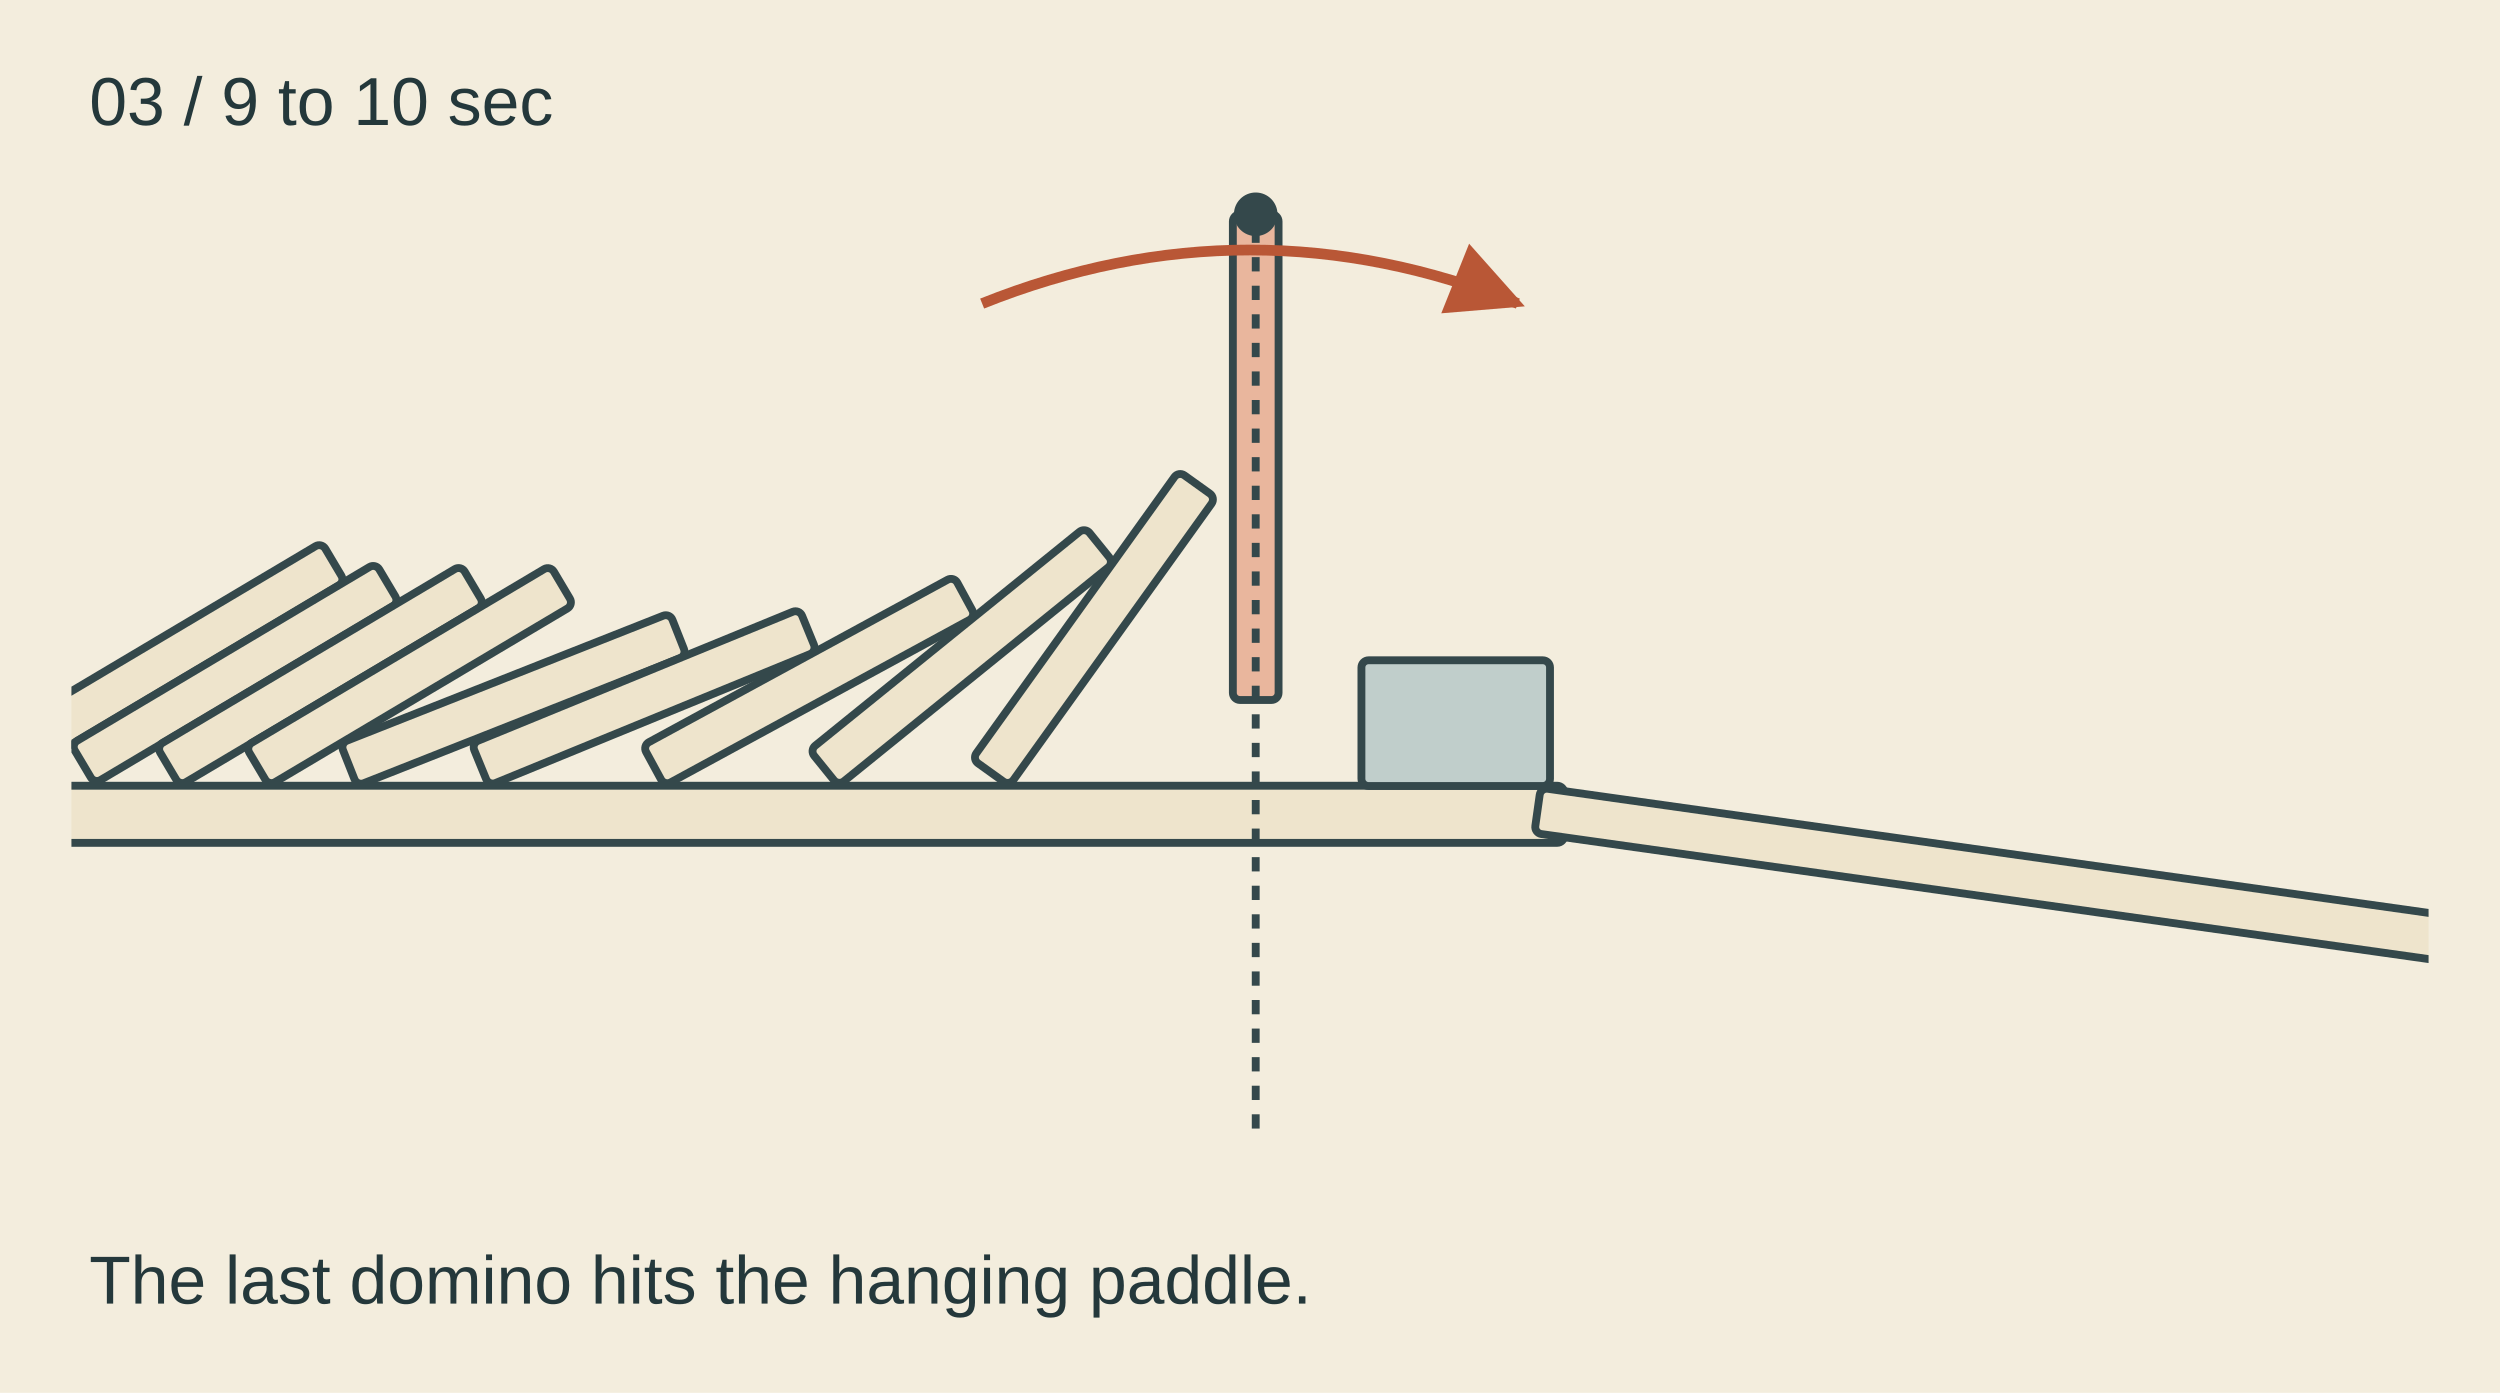
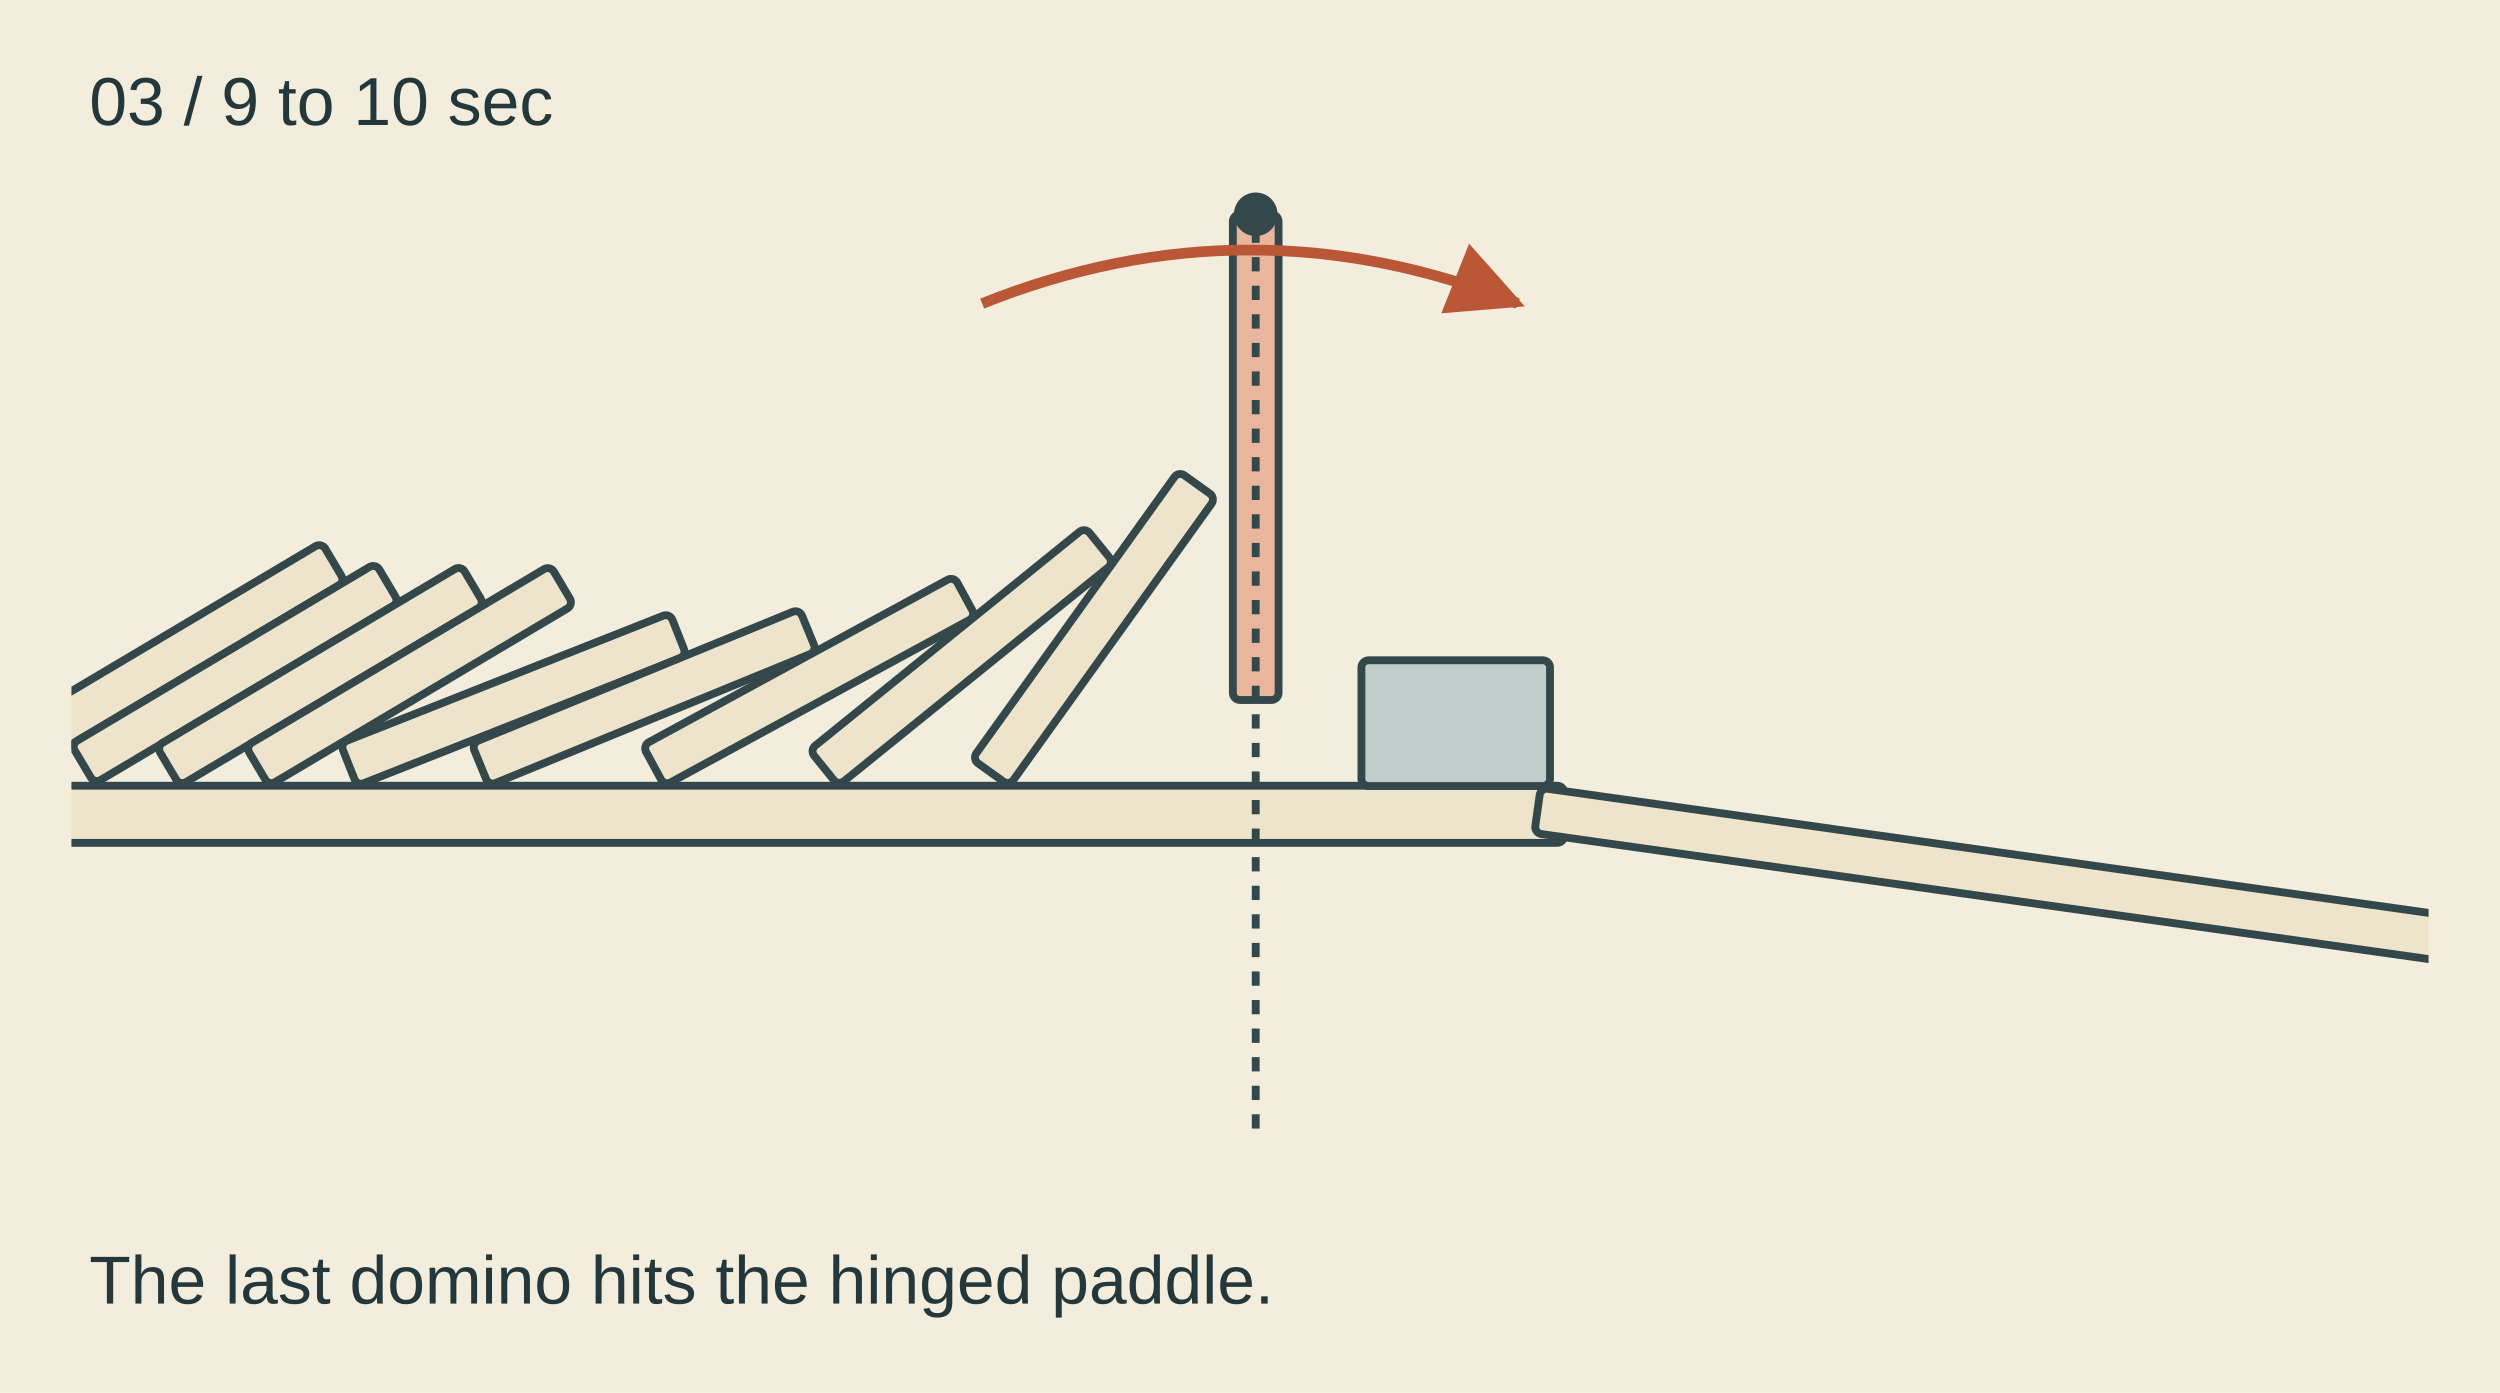
<svg xmlns="http://www.w3.org/2000/svg" width="700" height="390" viewBox="0 0 700 390">
  <rect width="700" height="390" fill="#f3eddd" />
  <g fill="#24383b" font-family="Arial">
    <text x="25" y="35" font-size="19">03 / 9 to 10 sec</text>
-     <text x="25" y="365" font-size="19">The last domino hits the hanging paddle.</text>
+     <text x="25" y="365" font-size="19">The last domino hits the hinged paddle.</text>
  </g>
  <defs>
    <marker id="a" viewBox="0 0 10 10" refX="9" refY="5" markerWidth="7" markerHeight="7" orient="auto-start-reverse">
      <path d="M 0 0 L 10 5 L 0 10" fill="#b95736" />
    </marker>
    <clipPath id="crop">
      <rect x="20" y="50" width="660" height="275" />
    </clipPath>
  </defs>
  <g clip-path="url(#crop)" stroke="#34484b" stroke-width="2.2" fill="none">
    <g transform="translate(118.0 228.0) rotate(-0.0)">
      <rect x="-320.0" y="-8.0" width="640" height="16.0" rx="2" fill="#eee4cc" />
    </g>
    <g transform="translate(-324.4 183.2) rotate(12.03211)">
      <rect x="-176.0" y="-6.4" width="352.0" height="12.8" rx="2" fill="#eee4cc" />
    </g>
    <circle cx="-19.524" cy="194.478" r="25.6" fill="#e9b69d" />
    <g transform="translate(50.69434 182.748) rotate(59.28499)">
      <rect x="-6.4" y="-49.6" width="12.8" height="99.2" rx="2" fill="#eee4cc" />
    </g>
    <g transform="translate(65.82118 188.5706) rotate(59.27109)">
      <rect x="-6.4" y="-49.6" width="12.8" height="99.2" rx="2" fill="#eee4cc" />
    </g>
    <g transform="translate(89.72542 189.1566) rotate(59.26869)">
      <rect x="-6.4" y="-49.6" width="12.8" height="99.2" rx="2" fill="#eee4cc" />
    </g>
    <g transform="translate(114.6877 189.1691) rotate(59.28732)">
      <rect x="-6.4" y="-49.6" width="12.8" height="99.2" rx="2" fill="#eee4cc" />
    </g>
    <g transform="translate(143.7657 195.8512) rotate(68.43635)">
      <rect x="-6.4" y="-49.6" width="12.8" height="99.2" rx="2" fill="#eee4cc" />
    </g>
    <g transform="translate(180.3464 195.2737) rotate(67.71452)">
      <rect x="-6.4" y="-49.6" width="12.8" height="99.2" rx="2" fill="#eee4cc" />
    </g>
    <g transform="translate(226.5674 190.6886) rotate(61.46338)">
      <rect x="-6.4" y="-49.6" width="12.8" height="99.2" rx="2" fill="#eee4cc" />
    </g>
    <g transform="translate(269.2789 183.8217) rotate(51.0162)">
      <rect x="-6.4" y="-49.6" width="12.8" height="99.2" rx="2" fill="#eee4cc" />
    </g>
    <g transform="translate(306.3032 175.9681) rotate(35.64248)">
      <rect x="-6.4" y="-49.6" width="12.8" height="99.2" rx="2" fill="#eee4cc" />
    </g>
    <g transform="translate(351.6 128.0) rotate(-0.0)">
      <rect x="-6.4" y="-68.0" width="12.8" height="136.0" rx="2" fill="#e9b69d" />
    </g>
    <path d="M 351.6 316.0 L 351.6 60.0" stroke-dasharray="4 4" />
    <circle cx="351.6" cy="60.0" r="5" fill="#34484b" />
    <g transform="translate(407.6 202.48) rotate(-2.173985698582968e-15)">
      <rect x="-26.4" y="-17.6" width="52.8" height="35.2" rx="2" fill="#c0cecb" />
    </g>
    <g transform="translate(602.8 251.2) rotate(8.021409)">
      <rect x="-174.0" y="-6.4" width="348.0" height="12.8" rx="2" fill="#eee4cc" />
    </g>
    <g transform="translate(838.0 276.8) rotate(-0.0)">
      <rect x="-70.0" y="-8.0" width="140.0" height="16.0" rx="2" fill="#eee4cc" />
    </g>
    <g transform="translate(806.0 240.0) rotate(-0.0) scale(80)">
      <path d="M 0 -1.05 L 0 -.3 M -.07 -.3 Q -.13 -.2 -.16 .05 L -.25 .29 Q 0 .4 .25 .29 L .16 .05 Q .13 -.2 .07 -.3 Z" fill="#e9b69d" stroke-width=".025" />
    </g>
    <circle cx="806.0" cy="156.0" r="5" fill="#34484b" />
    <g transform="translate(902.0 259.2) rotate(-0.0)">
      <rect x="-5.6" y="-9.6" width="11.2" height="19.2" rx="2" fill="#eee4cc" />
    </g>
  </g>
  <path d="M 275 85 Q 350 55 425 85" fill="none" stroke="#b95736" stroke-width="3" marker-end="url(#a)" />
</svg>
